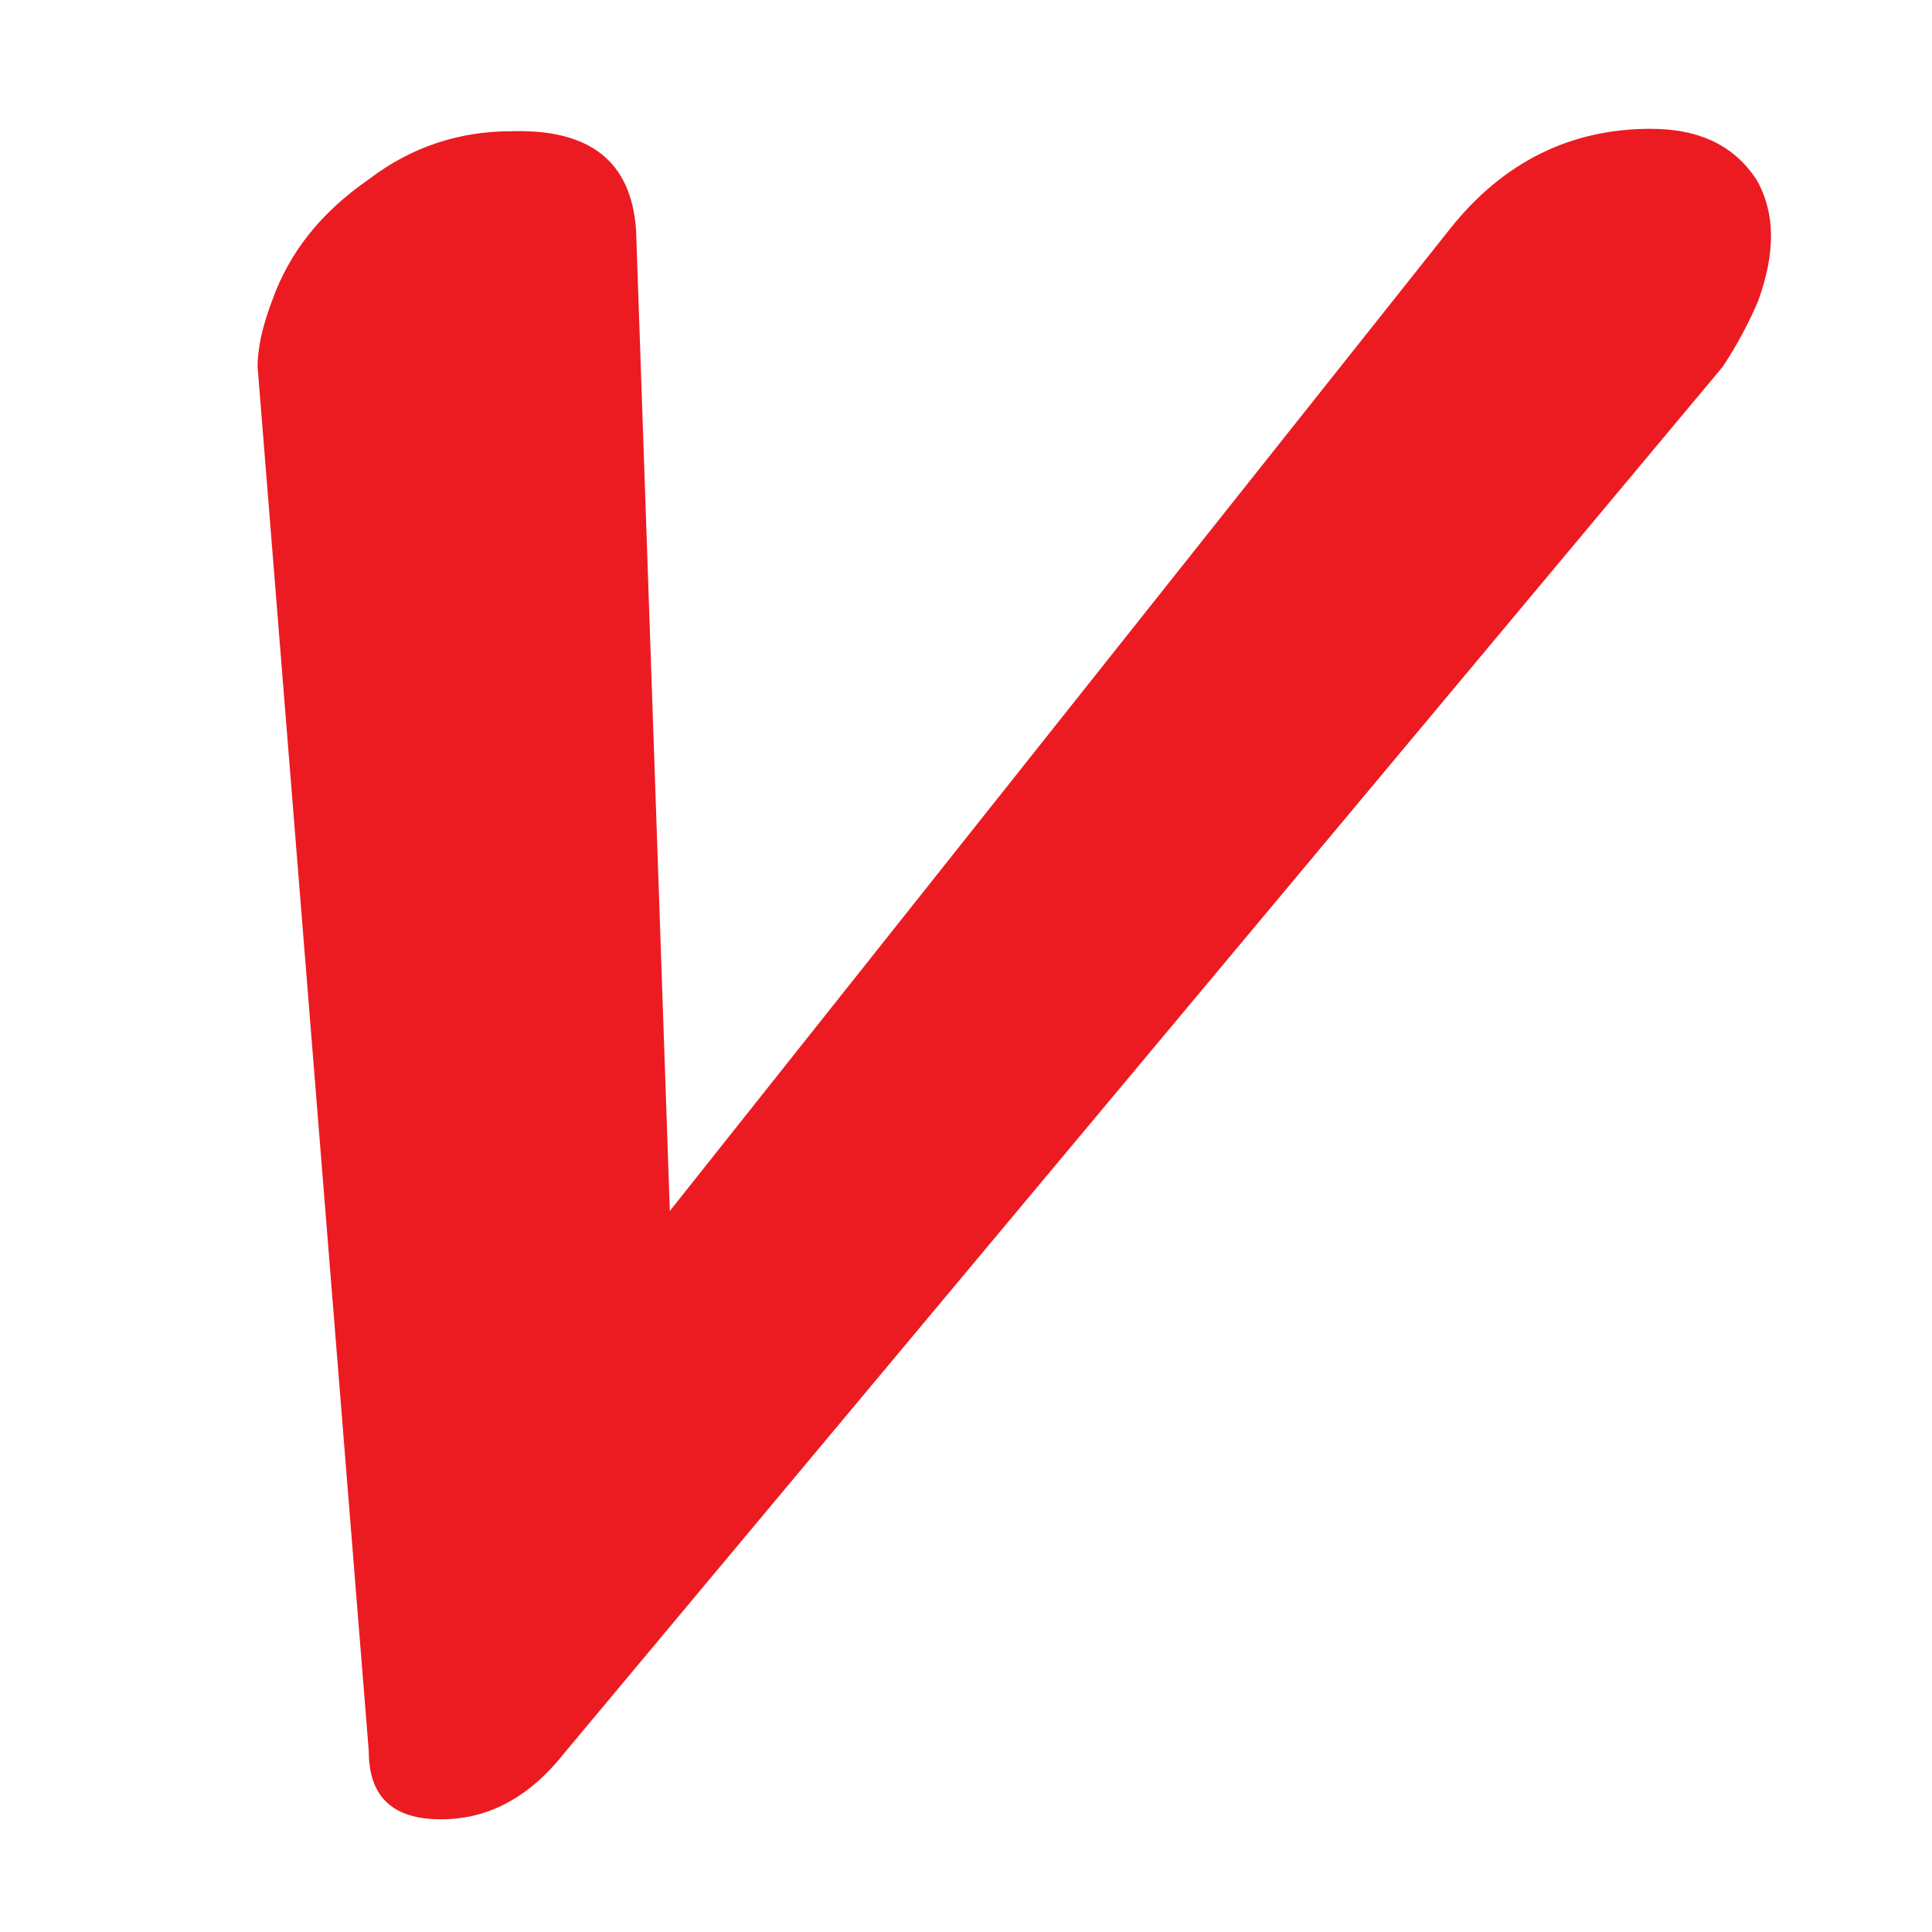
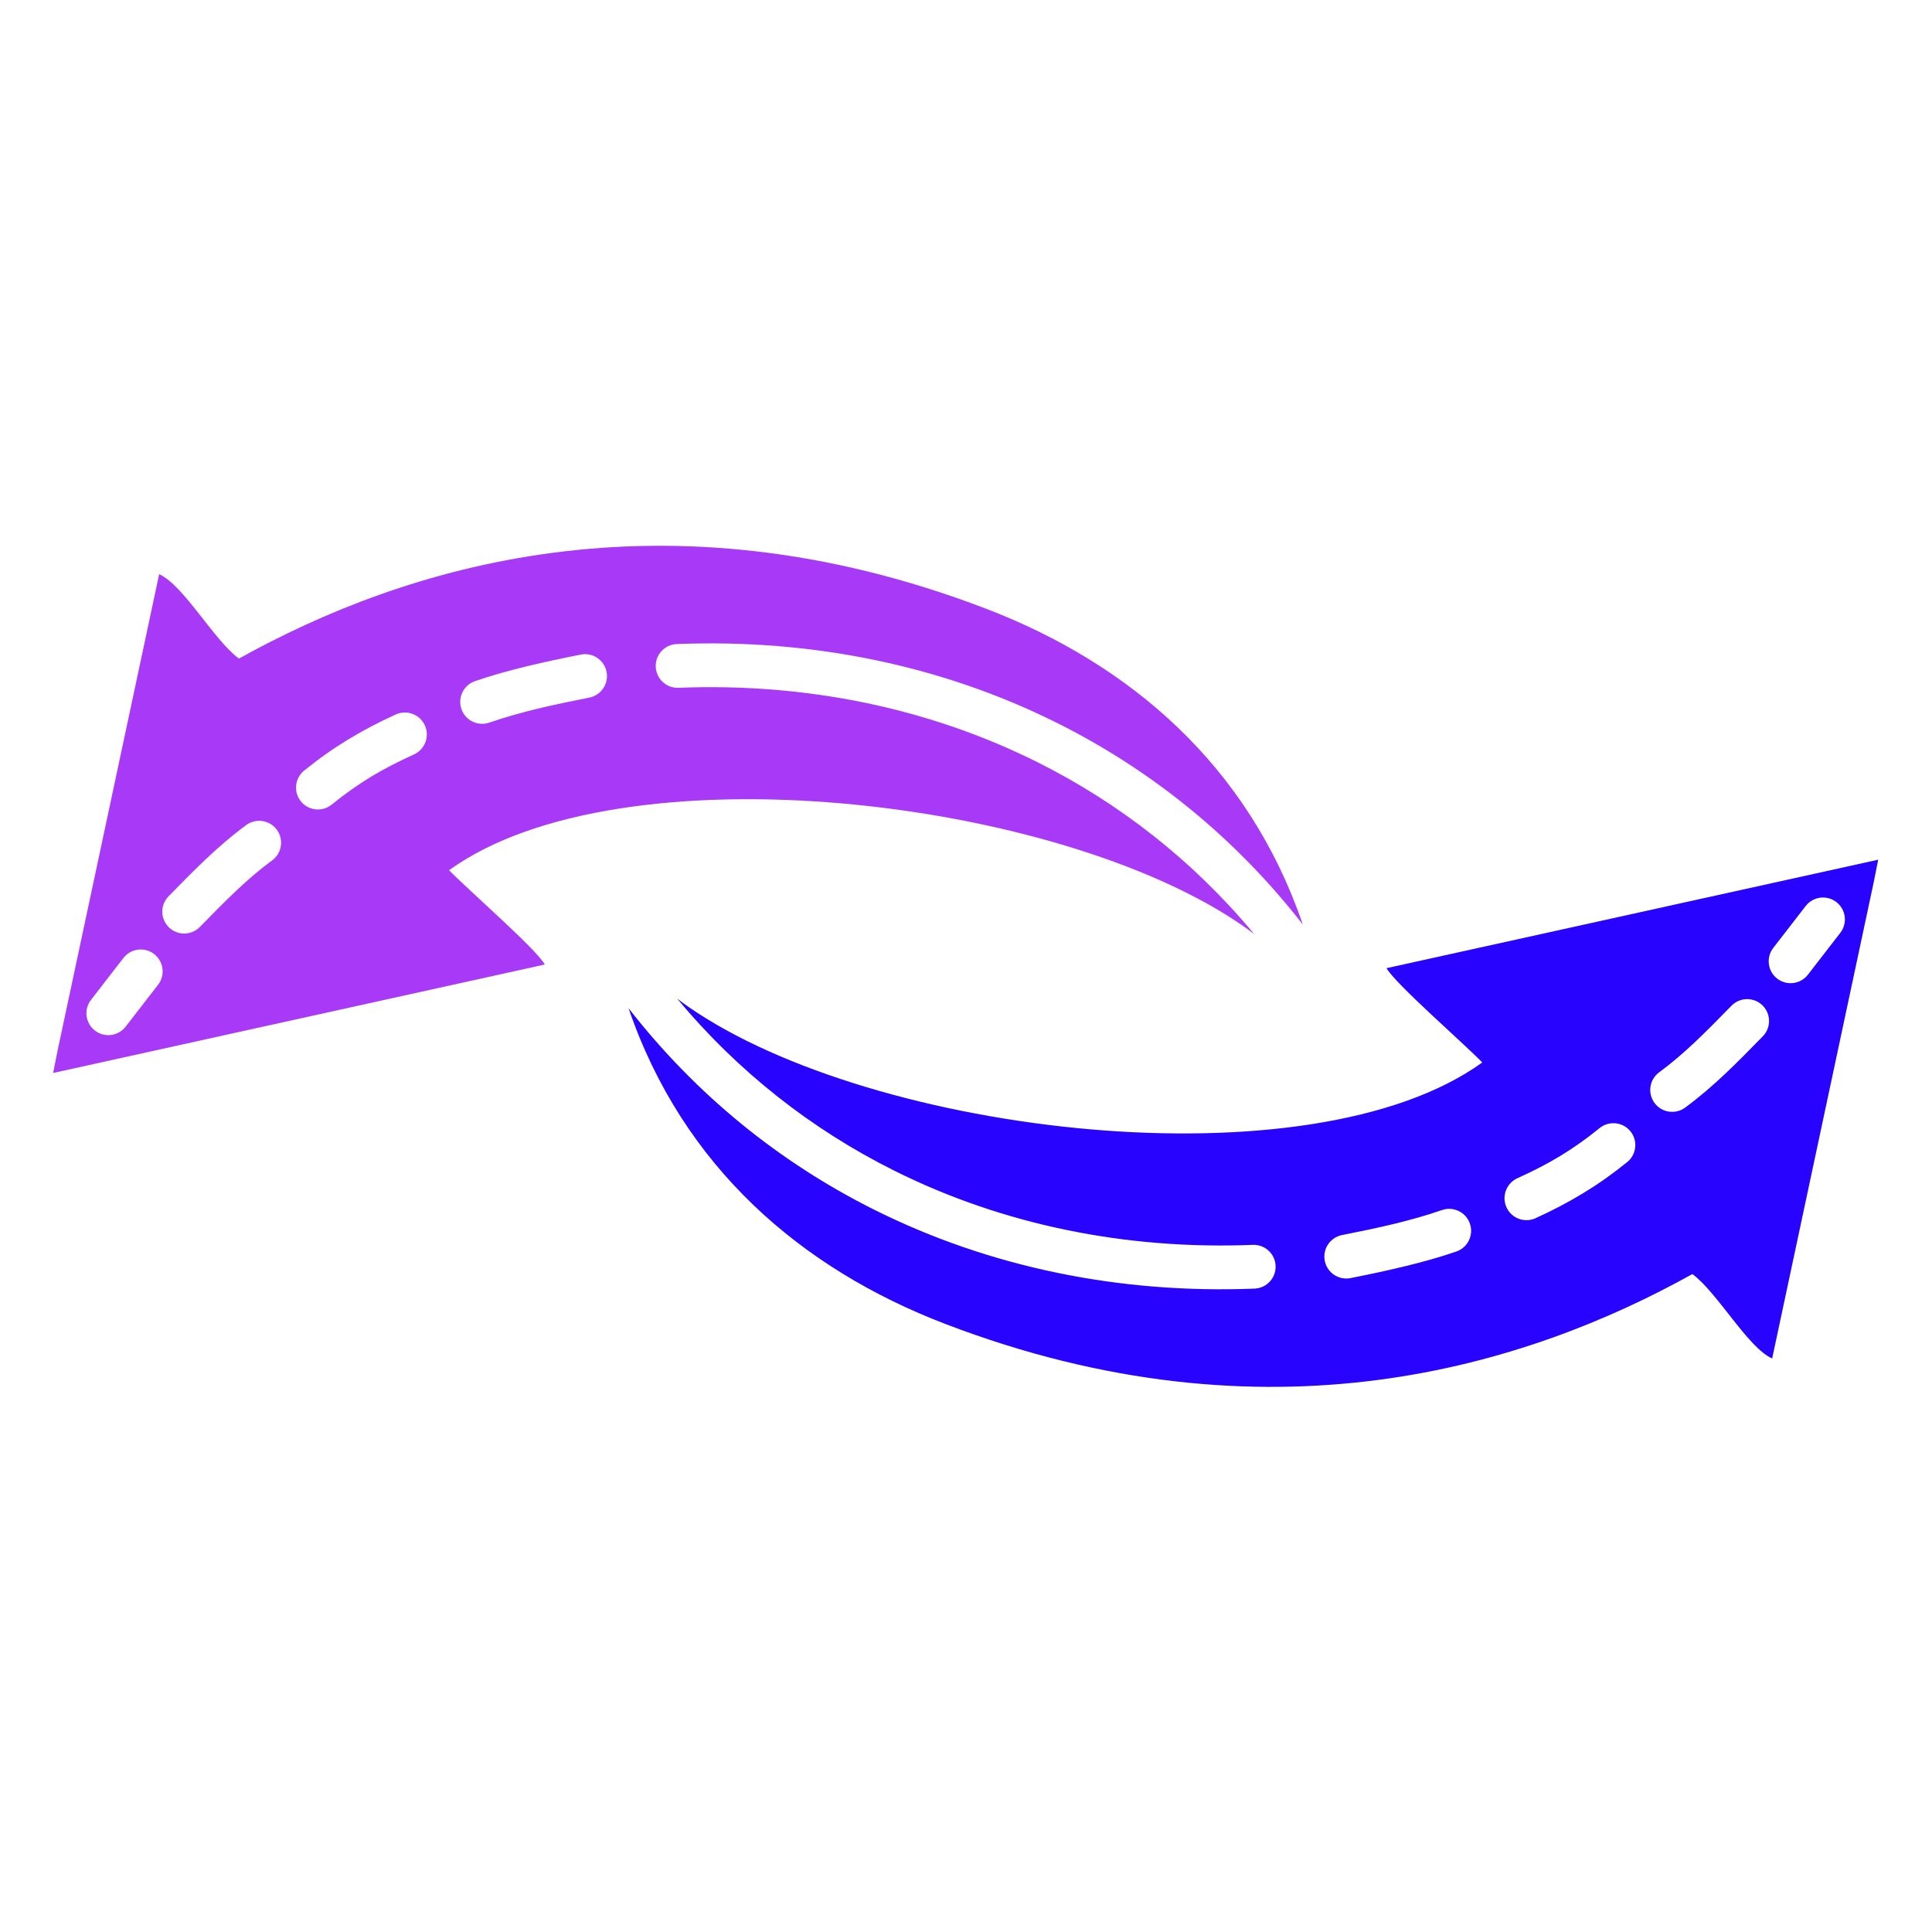
- <svg xmlns="http://www.w3.org/2000/svg" width="120" height="120" viewBox="0 0 120 120" fill="none">
-   <path d="M102.514 8C97.582 8 93.39 10.043 90.102 14.165L41.605 75.214L39.509 14.317C39.221 10.043 36.673 8 31.741 8.151C28.576 8.151 25.576 9.097 22.905 11.139C19.904 13.22 17.973 15.678 16.904 18.666C16.329 20.179 16 21.541 16 22.789L22.905 108.764C22.905 111.601 24.384 113 27.384 113C30.385 113 32.933 111.601 35.152 108.764L106.994 22.789C107.898 21.428 108.638 20.028 109.213 18.666C110.282 15.678 110.282 13.22 109.09 11.139C107.734 9.097 105.638 8 102.514 8Z" fill="#EC1B22" />
+ <svg xmlns="http://www.w3.org/2000/svg" viewBox="-44 -452 1600 1600" role="img" aria-label="Master Trans">
+   <path fill="#a739f7" fill-rule="evenodd" d="M437.04,90.08c9.84-1.92,19.39,4.51,21.3,14.35,1.92,9.84-4.51,19.38-14.35,21.3-15.14,3-29.8,6.04-43.01,9.24-13.44,3.26-26.74,6.98-39.78,11.48-9.49,3.25-19.83-1.8-23.08-11.29-3.25-9.49,1.8-19.83,11.29-23.08,13.45-4.64,27.95-8.66,43.05-12.33,15.32-3.72,30.03-6.79,44.58-9.67M283.76,139.69c9.13-4.16,19.92-.12,24.08,9.02,4.16,9.13.12,19.92-9.02,24.08-13.36,6.08-24.98,12.05-35.62,18.51-10.84,6.58-21.39,14.04-32.48,23.02-7.77,6.32-19.19,5.13-25.5-2.63-6.32-7.77-5.13-19.19,2.63-25.5,12.19-9.88,24.08-18.25,36.6-25.85,12.73-7.73,25.49-14.35,39.3-20.64ZM159.92,231.27c8.07-5.92,19.43-4.17,25.36,3.9,5.92,8.07,4.17,19.43-3.9,25.36-10.34,7.58-20,15.94-29.6,24.99-9.98,9.4-19.85,19.47-30.33,30.19-7.02,7.13-18.51,7.23-25.64.21-7.13-7.02-7.23-18.51-.21-25.64,10.86-11.1,21.08-21.52,31.32-31.18,10.61-9.99,21.37-19.29,33.01-27.83ZM994.68,321.57c-3.12-2.39-6.27-4.7-9.43-6.9-153.24-106.21-514.81-148.79-657.35-46,16.31,16.77,72.12,65.19,79.29,78.09L0,436.59l3.81-19.1L87.81,23.52c20.13,8.91,45.19,54.5,66.06,69.9C290.87,17.21,504.93-50.43,772.74,52.17c118.89,45.55,217.16,129.81,262.19,261.47-55.96-71.92-125.5-128.04-203.94-167.15-94.64-47.19-202.25-69.59-314.53-65.11-10,.38-17.79,8.82-17.41,18.82.39,10,8.82,17.79,18.82,17.41,106.06-4.23,207.65,16.89,296.92,61.41,68.3,34.06,129.43,81.88,179.89,142.55ZM58.22,341.36c6.12-7.92,17.5-9.39,25.42-3.27,7.92,6.12,9.39,17.5,3.27,25.43l-26.85,34.7c-6.12,7.92-17.5,9.39-25.43,3.27-7.92-6.12-9.39-17.5-3.27-25.42l26.85-34.7Z" />
+   <path fill="#2803fd" fill-rule="evenodd" d="M1074.41,606.47c-9.84,1.92-19.39-4.51-21.3-14.35-1.92-9.84,4.51-19.38,14.35-21.3,15.14-3,29.8-6.04,43.01-9.24,13.44-3.26,26.74-6.98,39.78-11.48,9.49-3.25,19.83,1.8,23.08,11.29,3.25,9.49-1.8,19.83-11.29,23.08-13.45,4.64-27.95,8.67-43.05,12.33-15.32,3.72-30.03,6.79-44.58,9.67M1227.69,556.86c-9.13,4.16-19.92.12-24.08-9.02-4.16-9.13-.12-19.92,9.02-24.08,13.36-6.07,24.99-12.05,35.62-18.51,10.84-6.58,21.39-14.04,32.48-23.02,7.76-6.32,19.19-5.13,25.5,2.63,6.32,7.76,5.13,19.19-2.63,25.5-12.19,9.88-24.08,18.25-36.6,25.85-12.73,7.73-25.49,14.35-39.3,20.64ZM1351.53,465.28c-8.07,5.92-19.43,4.17-25.36-3.9-5.92-8.07-4.17-19.43,3.9-25.36,10.33-7.58,20-15.94,29.6-24.99,9.98-9.4,19.85-19.47,30.33-30.19,7.02-7.13,18.51-7.23,25.64-.21,7.13,7.02,7.23,18.51.21,25.64-10.86,11.1-21.08,21.52-31.32,31.18-10.61,9.99-21.37,19.29-33.01,27.83ZM516.78,374.98c3.12,2.39,6.27,4.7,9.43,6.9,153.24,106.21,514.81,148.79,657.35,46-16.31-16.77-72.12-65.19-79.28-78.09l407.17-89.83-3.81,19.1-84.01,393.97c-20.13-8.91-45.19-54.5-66.06-69.9-136.99,76.21-351.06,143.85-618.86,41.25-118.89-45.55-217.16-129.81-262.19-261.47,55.96,71.92,125.5,128.04,203.94,167.15,94.64,47.19,202.25,69.59,314.53,65.11,10-.38,17.79-8.82,17.41-18.82-.39-10-8.82-17.79-18.82-17.41-106.06,4.23-207.65-16.89-296.92-61.41-68.3-34.06-129.43-81.88-179.89-142.55ZM1453.24,355.19c-6.12,7.92-17.5,9.39-25.43,3.27-7.92-6.12-9.39-17.5-3.27-25.43l26.85-34.7c6.12-7.92,17.5-9.39,25.43-3.27,7.92,6.12,9.39,17.5,3.27,25.43l-26.85,34.7Z" />
</svg>
